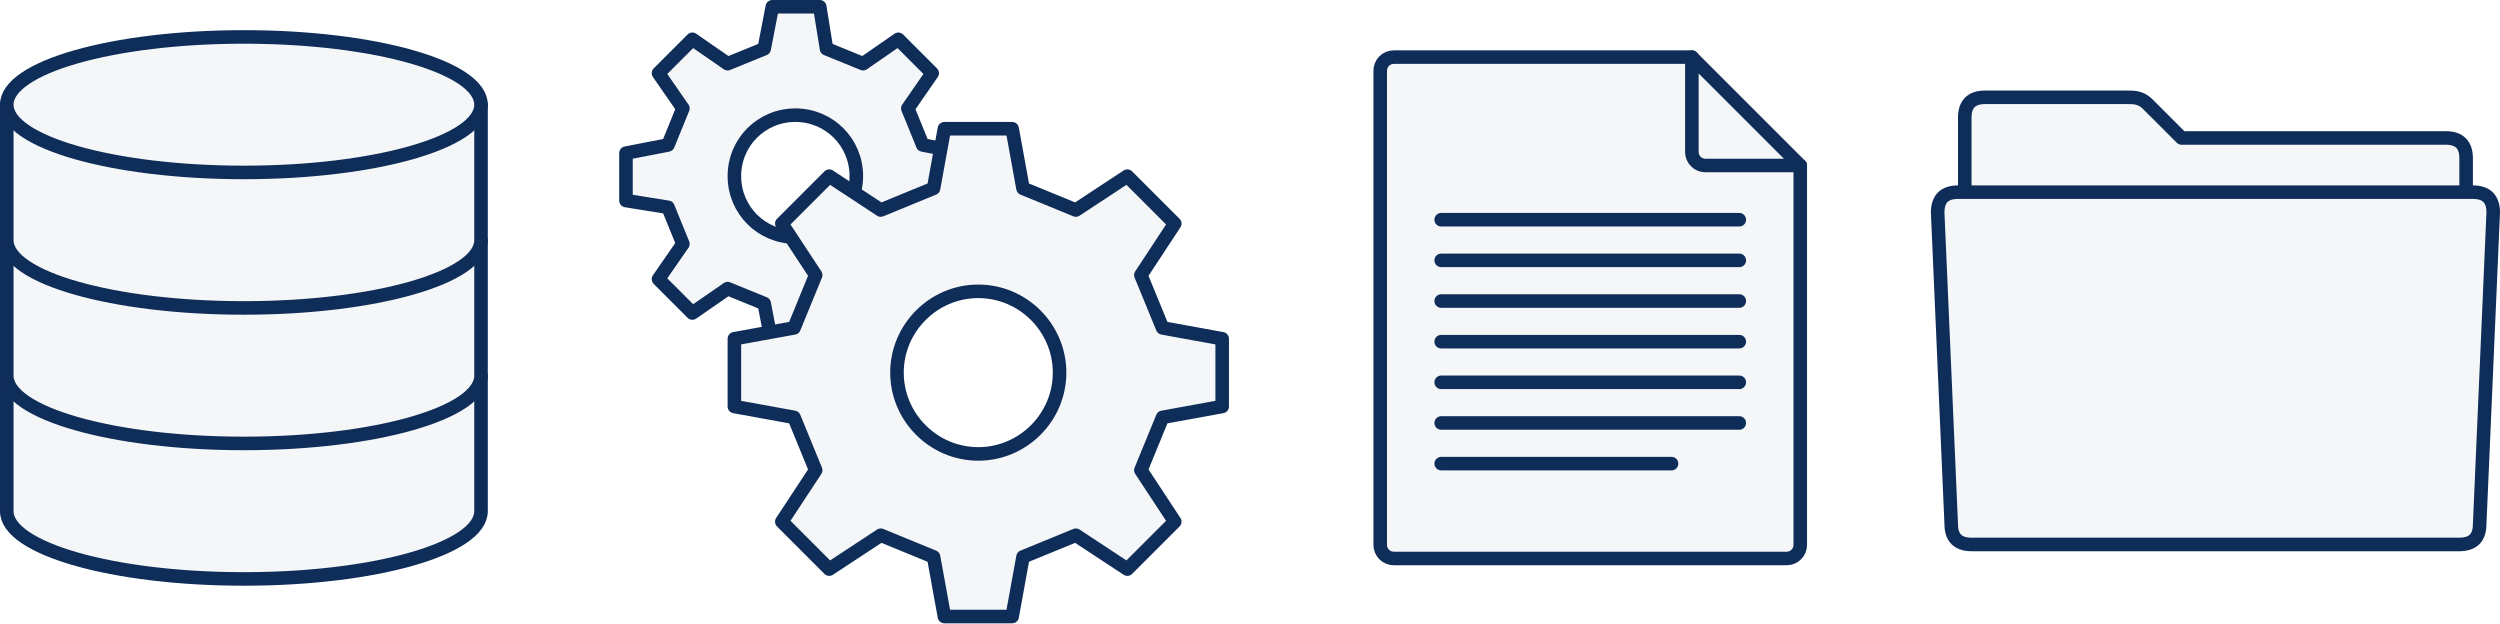
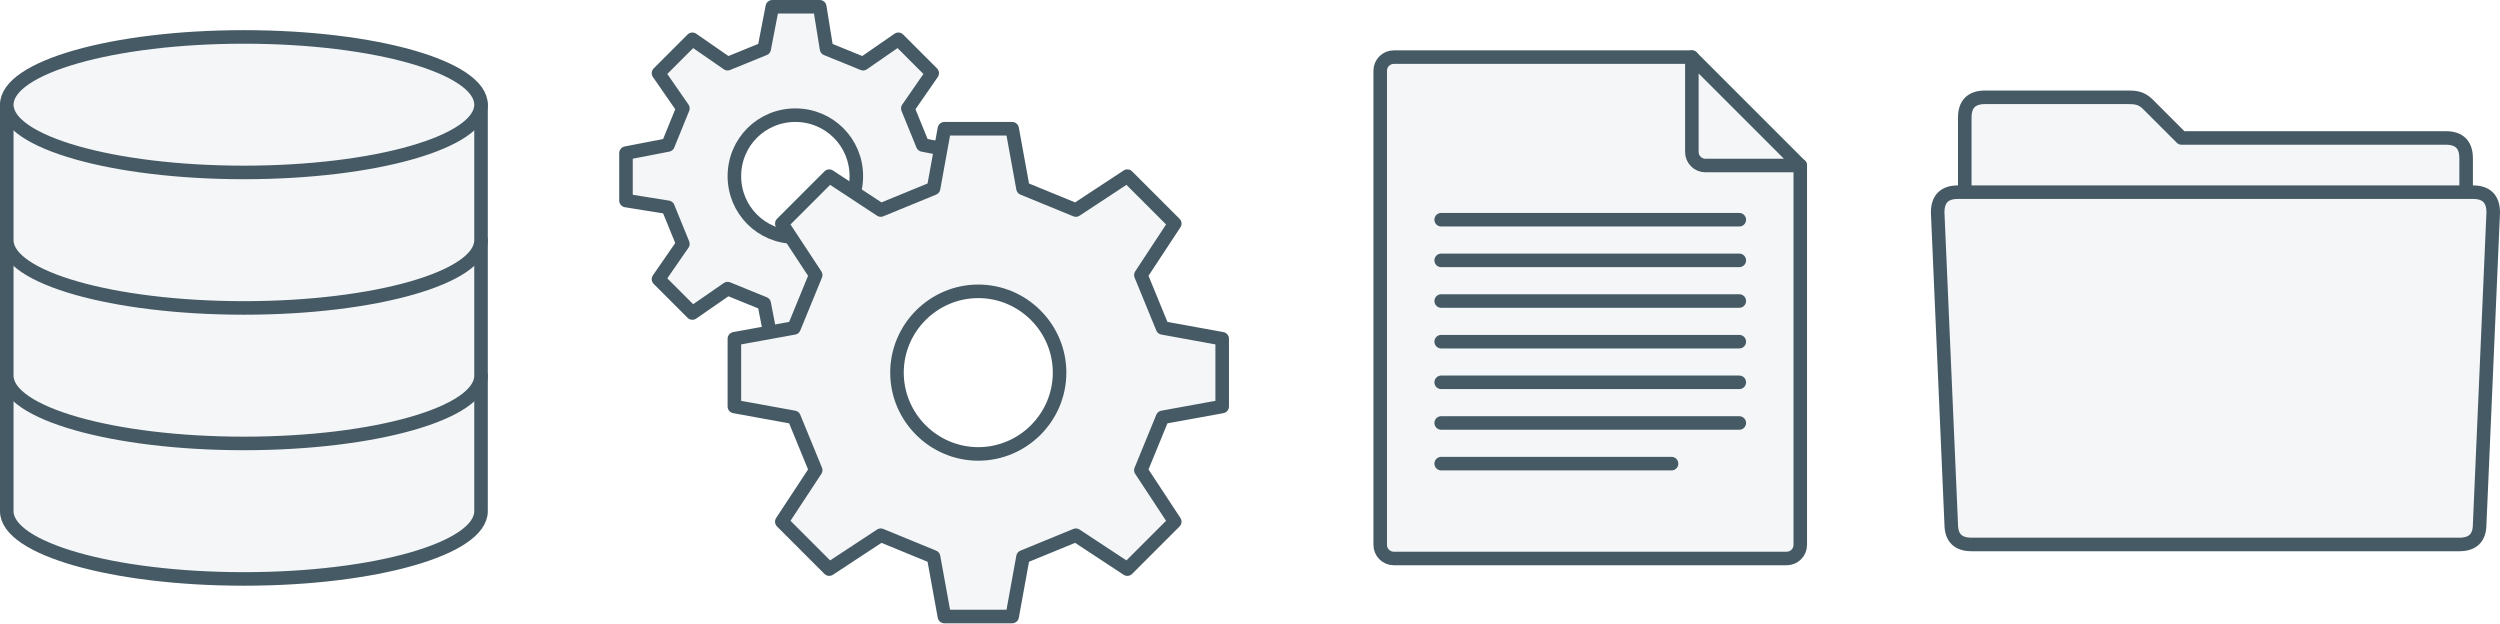
<svg xmlns="http://www.w3.org/2000/svg" id="svg2" viewBox="0 0 184.501 46" version="1.1" width="184.501" height="46">
  <defs id="defs67" />
-   <g id="g54" style="fill:#f4f6f8;stroke:#0f2d59;stroke-linecap:round;stroke-linejoin:round" transform="translate(-5.99995,-1.774183)">
-     <path id="path56" d="m 6.5,29.5 0,10 a 17.5,5 0 0 0 17.5,5 17.5,5 0 0 0 17.5,-5 l 0,-10" />
-     <path id="path58" d="m 6.5,19.5 0,10 a 17.5,5 0 0 0 17.5,5 17.5,5 0 0 0 17.5,-5 l 0,-10" />
-     <path id="path60" d="m 6.5,9.5 0,10 a 17.5,5 0 0 0 17.5,5 17.5,5 0 0 0 17.5,-5 l 0,-10" />
-     <path id="path62" d="M 24,4.5 A 17.5,5 0 0 0 6.5,9.5 17.5,5 0 0 0 24,14.5 17.5,5 0 0 0 41.5,9.5 17.5,5 0 0 0 24,4.5 Z" />
+   <g id="g54" style="fill:#f4f6f8;stroke:#455a64;stroke-linecap:round;stroke-linejoin:round;stroke-opacity:1" transform="translate(-5.99995,-1.774183)">
+     <path id="path56" d="m 6.5,29.5 0,10 a 17.5,5 0 0 0 17.5,5 17.5,5 0 0 0 17.5,-5 l 0,-10" style="stroke:#455a64;stroke-opacity:1" />
+     <path id="path58" d="m 6.5,19.5 0,10 a 17.5,5 0 0 0 17.5,5 17.5,5 0 0 0 17.5,-5 l 0,-10" style="stroke:#455a64;stroke-opacity:1" />
+     <path id="path60" d="m 6.5,9.5 0,10 a 17.5,5 0 0 0 17.5,5 17.5,5 0 0 0 17.5,-5 l 0,-10" style="stroke:#455a64;stroke-opacity:1" />
+     <path id="path62" d="M 24,4.5 A 17.5,5 0 0 0 6.5,9.5 17.5,5 0 0 0 24,14.5 17.5,5 0 0 0 41.5,9.5 17.5,5 0 0 0 24,4.5 Z" style="stroke:#455a64;stroke-opacity:1" />
  </g>
-   <g id="g70" style="fill:#f4f6f8;stroke:#0f2d59;stroke-linecap:round;stroke-linejoin:round" transform="translate(93.36033,-1.284272)">
-     <path id="path72" d="m 31.5,5.5 -22,0 a 1,1 0 0 0 -1,1 l 0,35 a 1,1 0 0 0 1,1 l 29,0 a 1,1 0 0 0 1,-1 l 0,-28" />
-     <path id="path74" d="m 13,26.5 22,0 m -22,9 17,0 m -17,-3 22,0 m -22,-3 22,0 m -22,-6 22,0 m -22,-3 22,0 m -22,-3 22,0" />
-     <path id="path76" d="m 31.5,5.5 0,7 a 1,1 0 0 0 1,1 l 7,0 z" />
+   <g id="g70" style="fill:#f4f6f8;stroke:#455a64;stroke-linecap:round;stroke-linejoin:round;stroke-opacity:1" transform="translate(93.36033,-1.284272)">
+     <path id="path72" d="m 31.5,5.5 -22,0 a 1,1 0 0 0 -1,1 l 0,35 a 1,1 0 0 0 1,1 l 29,0 a 1,1 0 0 0 1,-1 l 0,-28" style="stroke:#455a64;stroke-opacity:1" />
+     <path id="path74" d="m 13,26.5 22,0 m -22,9 17,0 m -17,-3 22,0 m -22,-3 22,0 m -22,-6 22,0 m -22,-3 22,0 m -22,-3 22,0" style="stroke:#455a64;stroke-opacity:1" />
+     <path id="path76" d="m 31.5,5.5 0,7 a 1,1 0 0 0 1,1 l 7,0 z" style="stroke:#455a64;stroke-opacity:1" />
  </g>
-   <g id="g78" style="fill:#f4f6f8;stroke:#0f2d59;stroke-linecap:round;stroke-linejoin:round" transform="translate(44.69768,-1)">
-     <path id="path80" d="M 12.3,1.5 11.7,4.6 9,5.7 6.4,3.9 3.9,6.4 5.7,9 l -1.1,2.7 -3.1,0.6 0,3.5 3.1,0.5 1.1,2.7 -1.8,2.6 2.5,2.5 2.6,-1.8 2.7,1.1 0.6,3.1 3.5,0 0.5,-3.1 2.7,-1.1 2.6,1.8 2.5,-2.5 -1.8,-2.6 1.1,-2.7 3.1,-0.5 0,-3.5 L 23.4,11.7 22.3,9 24.1,6.4 21.6,3.9 19,5.7 16.3,4.6 15.8,1.5 l -3.5,0 z m 1.7,8 c 2.5,0 4.5,2 4.5,4.5 0,2.5 -2,4.5 -4.5,4.5 -2.5,0 -4.5,-2 -4.5,-4.5 0,-2.5 2,-4.5 4.5,-4.5 z" />
-     <path id="path82" d="m 25,10.5 -0.8,4.4 -3.9,1.6 -3.8,-2.5 -3.5,3.5 2.5,3.8 -1.6,3.9 -4.4,0.8 0,5 4.4,0.8 1.6,3.9 -2.5,3.8 3.5,3.5 3.8,-2.5 3.9,1.6 0.8,4.4 5,0 0.8,-4.4 3.9,-1.6 3.8,2.5 3.5,-3.5 -2.5,-3.8 1.6,-3.9 4.4,-0.8 0,-5 -4.4,-0.8 -1.6,-3.9 2.5,-3.8 -3.5,-3.5 -3.8,2.5 -3.9,-1.6 -0.8,-4.4 -5,0 z m 2.5,12 c 3.3,0 6,2.7 6,6 0,3.3 -2.7,6 -6,6 -3.3,0 -6,-2.7 -6,-6 0,-3.3 2.7,-6 6,-6 z" />
+   <g id="g78" style="fill:#f4f6f8;stroke:#455a64;stroke-linecap:round;stroke-linejoin:round;stroke-opacity:1" transform="translate(44.69768,-1)">
+     <path id="path80" d="M 12.3,1.5 11.7,4.6 9,5.7 6.4,3.9 3.9,6.4 5.7,9 l -1.1,2.7 -3.1,0.6 0,3.5 3.1,0.5 1.1,2.7 -1.8,2.6 2.5,2.5 2.6,-1.8 2.7,1.1 0.6,3.1 3.5,0 0.5,-3.1 2.7,-1.1 2.6,1.8 2.5,-2.5 -1.8,-2.6 1.1,-2.7 3.1,-0.5 0,-3.5 L 23.4,11.7 22.3,9 24.1,6.4 21.6,3.9 19,5.7 16.3,4.6 15.8,1.5 l -3.5,0 z m 1.7,8 c 2.5,0 4.5,2 4.5,4.5 0,2.5 -2,4.5 -4.5,4.5 -2.5,0 -4.5,-2 -4.5,-4.5 0,-2.5 2,-4.5 4.5,-4.5 z" style="stroke:#455a64;stroke-opacity:1" />
+     <path id="path82" d="m 25,10.5 -0.8,4.4 -3.9,1.6 -3.8,-2.5 -3.5,3.5 2.5,3.8 -1.6,3.9 -4.4,0.8 0,5 4.4,0.8 1.6,3.9 -2.5,3.8 3.5,3.5 3.8,-2.5 3.9,1.6 0.8,4.4 5,0 0.8,-4.4 3.9,-1.6 3.8,2.5 3.5,-3.5 -2.5,-3.8 1.6,-3.9 4.4,-0.8 0,-5 -4.4,-0.8 -1.6,-3.9 2.5,-3.8 -3.5,-3.5 -3.8,2.5 -3.9,-1.6 -0.8,-4.4 -5,0 z m 2.5,12 c 3.3,0 6,2.7 6,6 0,3.3 -2.7,6 -6,6 -3.3,0 -6,-2.7 -6,-6 0,-3.3 2.7,-6 6,-6 z" style="stroke:#455a64;stroke-opacity:1" />
  </g>
-   <g id="g64" style="fill:#f4f6f8;stroke:#0f2d59;stroke-linecap:round;stroke-linejoin:round" transform="translate(139.5008,-1.31846)">
-     <path id="path66" d="M 7,8.5 C 6,8.5 5.5,9 5.5,10 l 0,30.5 37,0 0,-27.5 C 42.5,12 42,11.5 41,11.5 L 21.5,11.5 19,9 C 18.5,8.5 18,8.5 17.5,8.5 Z" />
-     <path id="path68" d="m 43.5,40 c 0,1 -0.5,1.5 -1.5,1.5 l -36,0 C 5,41.5 4.5,41 4.5,40 L 3.5,17 C 3.5,16 4,15.5 5,15.5 l 38,0 c 1,0 1.5,0.5 1.5,1.5 z" />
+   <g id="g64" style="fill:#f4f6f8;stroke:#455a64;stroke-linecap:round;stroke-linejoin:round;stroke-opacity:1" transform="translate(139.5008,-1.31846)">
+     <path id="path66" d="M 7,8.5 C 6,8.5 5.5,9 5.5,10 l 0,30.5 37,0 0,-27.5 C 42.5,12 42,11.5 41,11.5 L 21.5,11.5 19,9 C 18.5,8.5 18,8.5 17.5,8.5 Z" style="stroke:#455a64;stroke-opacity:1" />
+     <path id="path68" d="m 43.5,40 c 0,1 -0.5,1.5 -1.5,1.5 l -36,0 C 5,41.5 4.5,41 4.5,40 L 3.5,17 C 3.5,16 4,15.5 5,15.5 l 38,0 c 1,0 1.5,0.5 1.5,1.5 z" style="stroke:#455a64;stroke-opacity:1" />
  </g>
</svg>
